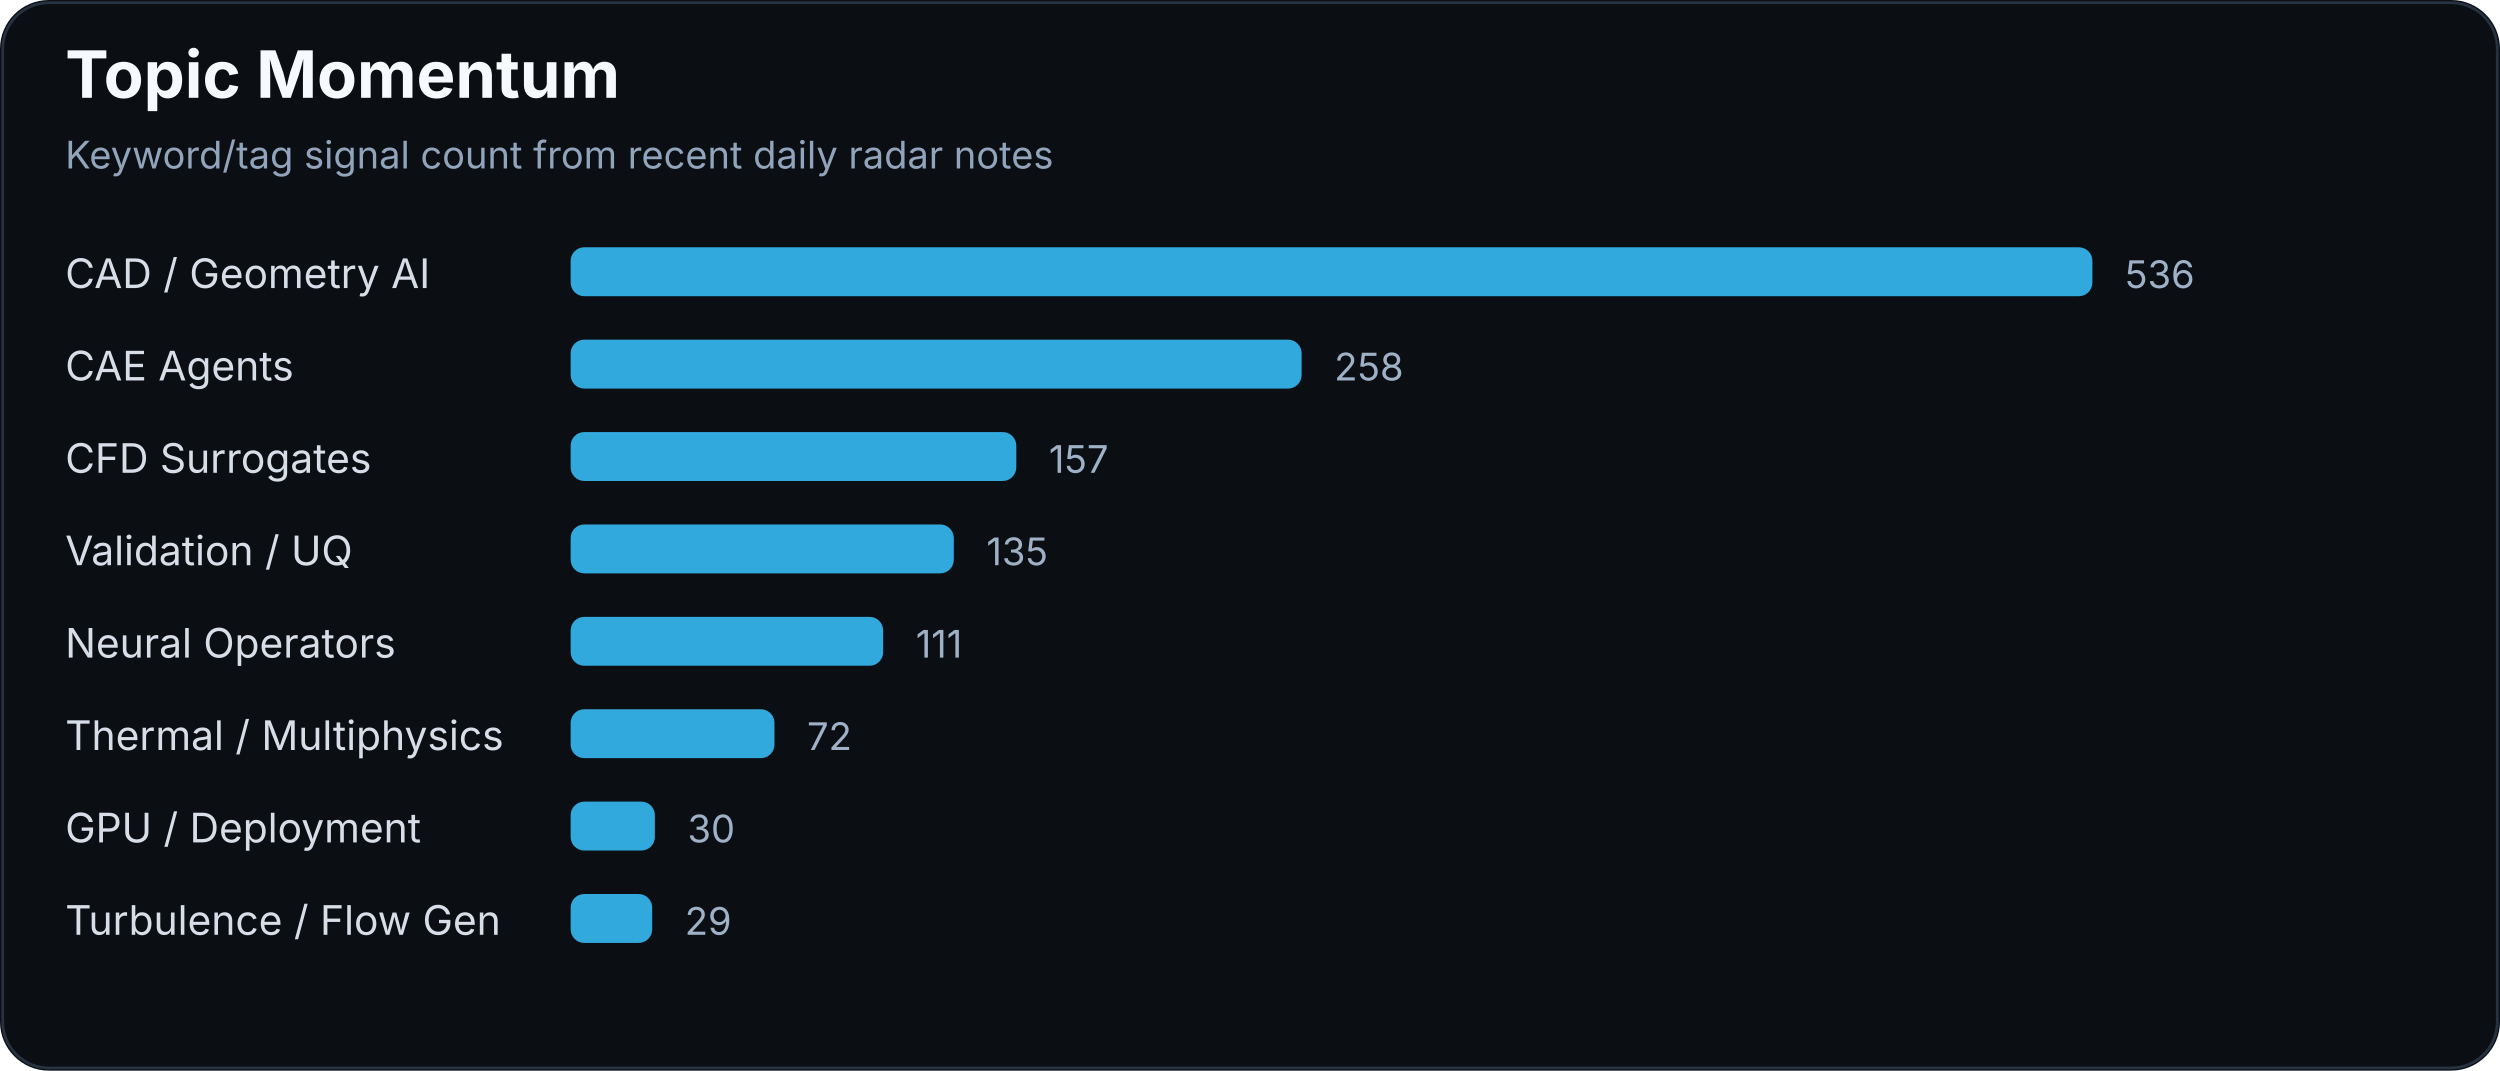
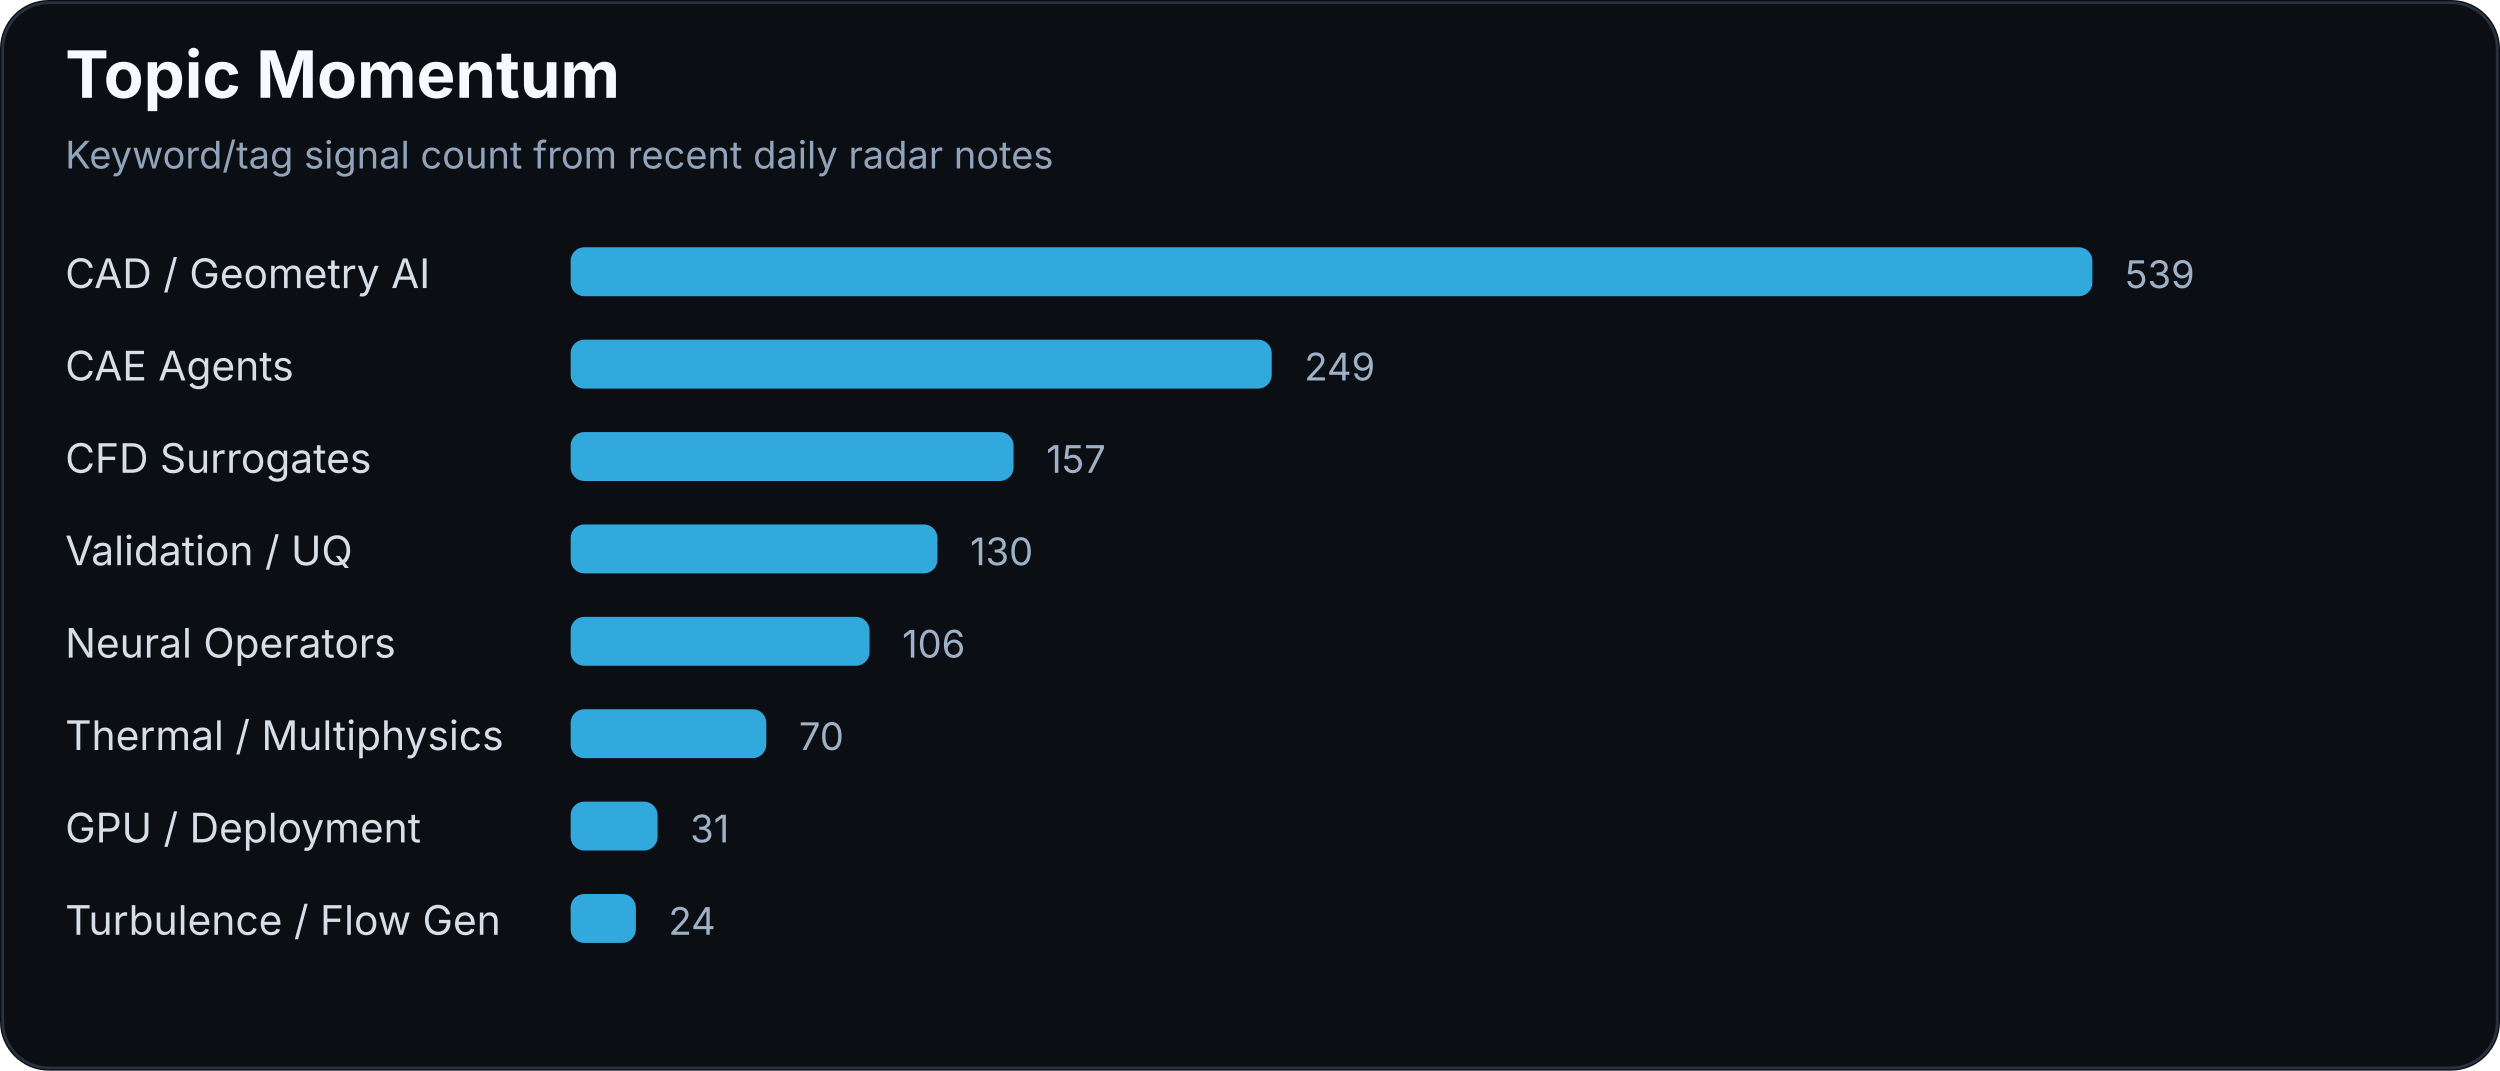
<svg xmlns="http://www.w3.org/2000/svg" width="920" height="394" viewBox="0 0 920 394">
  <rect width="100%" height="100%" rx="18" fill="#0b0f14" />
  <rect x="1" y="1" width="918" height="392" rx="17" fill="none" stroke="#263241" />
  <text x="24" y="36" font-size="24" font-family="Inter, ui-sans-serif, system-ui, -apple-system, Segoe UI, sans-serif" font-weight="700" fill="#f7fafc">Topic Momentum</text>
  <text x="24" y="62" font-size="14" font-family="Inter, ui-sans-serif, system-ui, -apple-system, Segoe UI, sans-serif" fill="#91a4bb">Keyword/tag signal count from recent daily radar notes</text>
  <g font-family="Inter, ui-sans-serif, system-ui, -apple-system, Segoe UI, sans-serif">
    <text x="24" y="106" font-size="15" fill="#d7dee8">CAD / Geometry AI</text>
    <rect x="210" y="91" width="560" height="18" rx="5" fill="#38bdf8" opacity="0.88" />
-     <text x="782" y="106" font-size="14" fill="#9fb1c7">536</text>
+     <text x="782" y="106" font-size="14" fill="#9fb1c7">539</text>
    <text x="24" y="140" font-size="15" fill="#d7dee8">CAE Agents</text>
-     <rect x="210" y="125" width="269" height="18" rx="5" fill="#38bdf8" opacity="0.88" />
-     <text x="491" y="140" font-size="14" fill="#9fb1c7">258</text>
+     <rect x="210" y="125" width="258" height="18" rx="5" fill="#38bdf8" opacity="0.88" />
+     <text x="480" y="140" font-size="14" fill="#9fb1c7">249</text>
    <text x="24" y="174" font-size="15" fill="#d7dee8">CFD Surrogates</text>
-     <rect x="210" y="159" width="164" height="18" rx="5" fill="#38bdf8" opacity="0.88" />
-     <text x="386" y="174" font-size="14" fill="#9fb1c7">157</text>
+     <rect x="210" y="159" width="163" height="18" rx="5" fill="#38bdf8" opacity="0.88" />
+     <text x="385" y="174" font-size="14" fill="#9fb1c7">157</text>
    <text x="24" y="208" font-size="15" fill="#d7dee8">Validation / UQ</text>
-     <rect x="210" y="193" width="141" height="18" rx="5" fill="#38bdf8" opacity="0.88" />
-     <text x="363" y="208" font-size="14" fill="#9fb1c7">135</text>
+     <rect x="210" y="193" width="135" height="18" rx="5" fill="#38bdf8" opacity="0.88" />
+     <text x="357" y="208" font-size="14" fill="#9fb1c7">130</text>
    <text x="24" y="242" font-size="15" fill="#d7dee8">Neural Operators</text>
-     <rect x="210" y="227" width="115" height="18" rx="5" fill="#38bdf8" opacity="0.88" />
-     <text x="337" y="242" font-size="14" fill="#9fb1c7">111</text>
+     <rect x="210" y="227" width="110" height="18" rx="5" fill="#38bdf8" opacity="0.88" />
+     <text x="332" y="242" font-size="14" fill="#9fb1c7">106</text>
    <text x="24" y="276" font-size="15" fill="#d7dee8">Thermal / Multiphysics</text>
-     <rect x="210" y="261" width="75" height="18" rx="5" fill="#38bdf8" opacity="0.88" />
-     <text x="297" y="276" font-size="14" fill="#9fb1c7">72</text>
+     <rect x="210" y="261" width="72" height="18" rx="5" fill="#38bdf8" opacity="0.88" />
+     <text x="294" y="276" font-size="14" fill="#9fb1c7">70</text>
    <text x="24" y="310" font-size="15" fill="#d7dee8">GPU / Deployment</text>
-     <rect x="210" y="295" width="31" height="18" rx="5" fill="#38bdf8" opacity="0.88" />
-     <text x="253" y="310" font-size="14" fill="#9fb1c7">30</text>
+     <rect x="210" y="295" width="32" height="18" rx="5" fill="#38bdf8" opacity="0.88" />
+     <text x="254" y="310" font-size="14" fill="#9fb1c7">31</text>
    <text x="24" y="344" font-size="15" fill="#d7dee8">Turbulence / Flow Gen</text>
-     <rect x="210" y="329" width="30" height="18" rx="5" fill="#38bdf8" opacity="0.88" />
-     <text x="252" y="344" font-size="14" fill="#9fb1c7">29</text>
+     <rect x="210" y="329" width="24" height="18" rx="5" fill="#38bdf8" opacity="0.88" />
+     <text x="246" y="344" font-size="14" fill="#9fb1c7">24</text>
  </g>
</svg>
